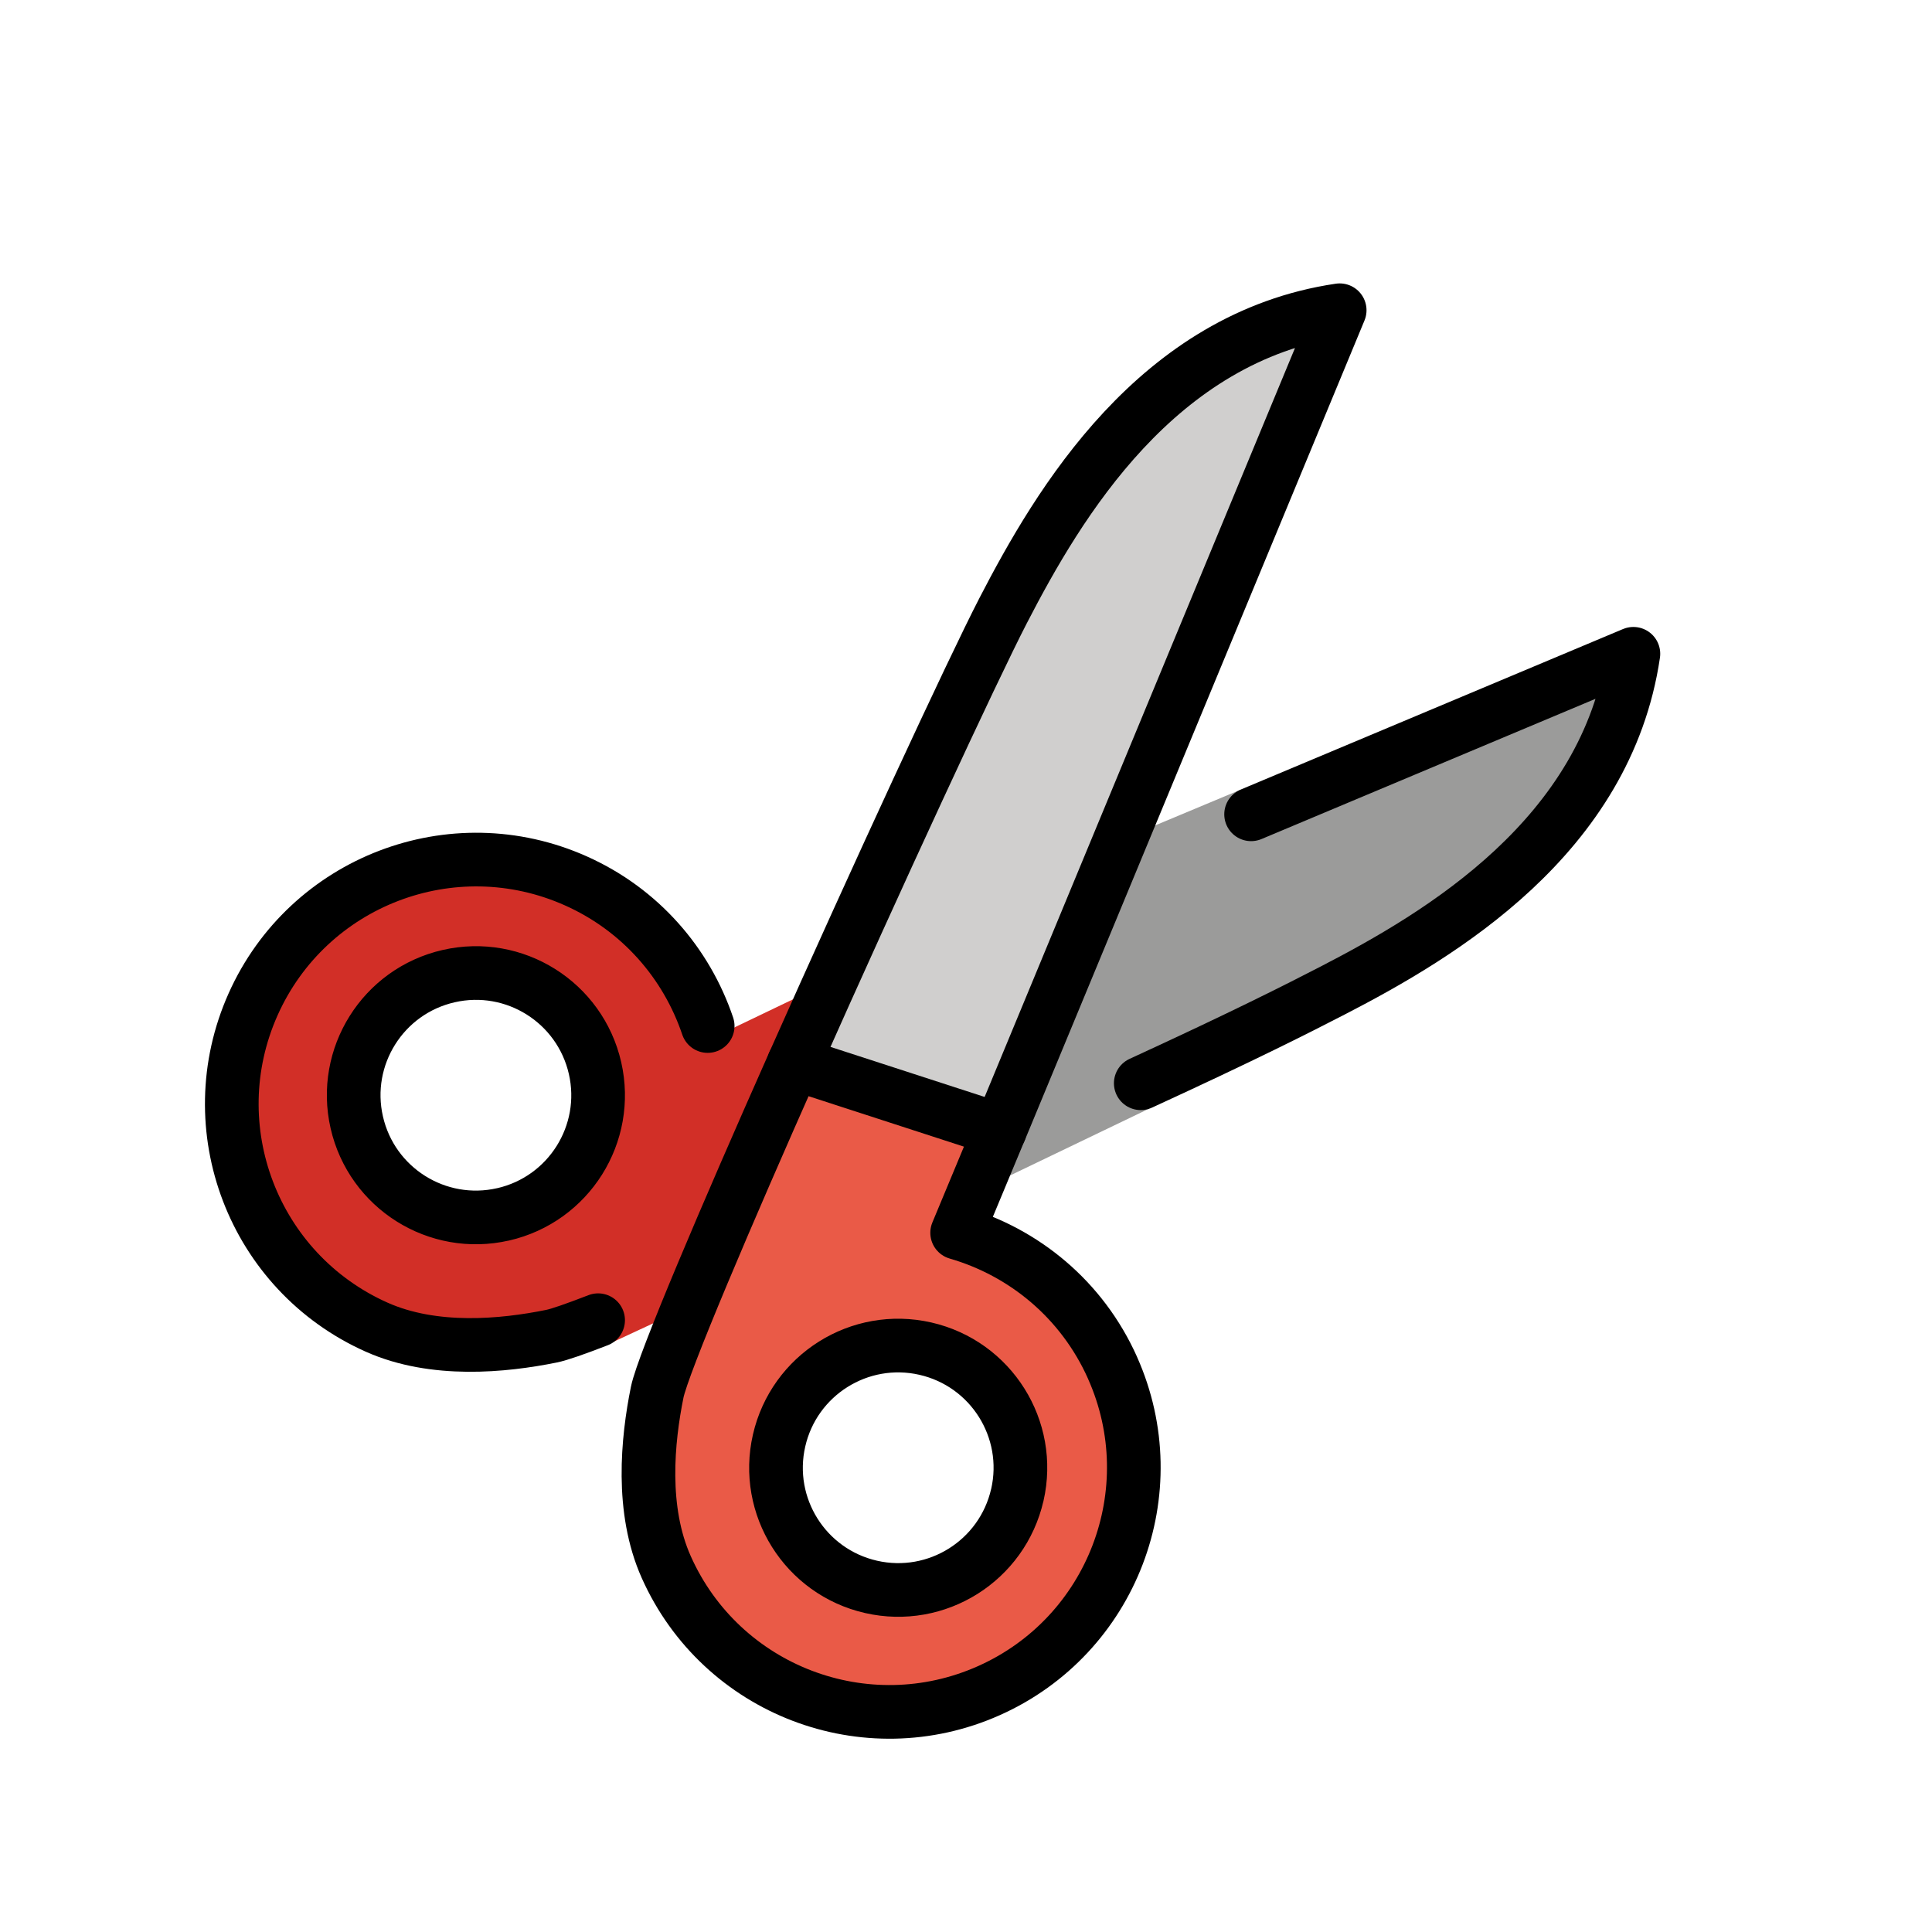
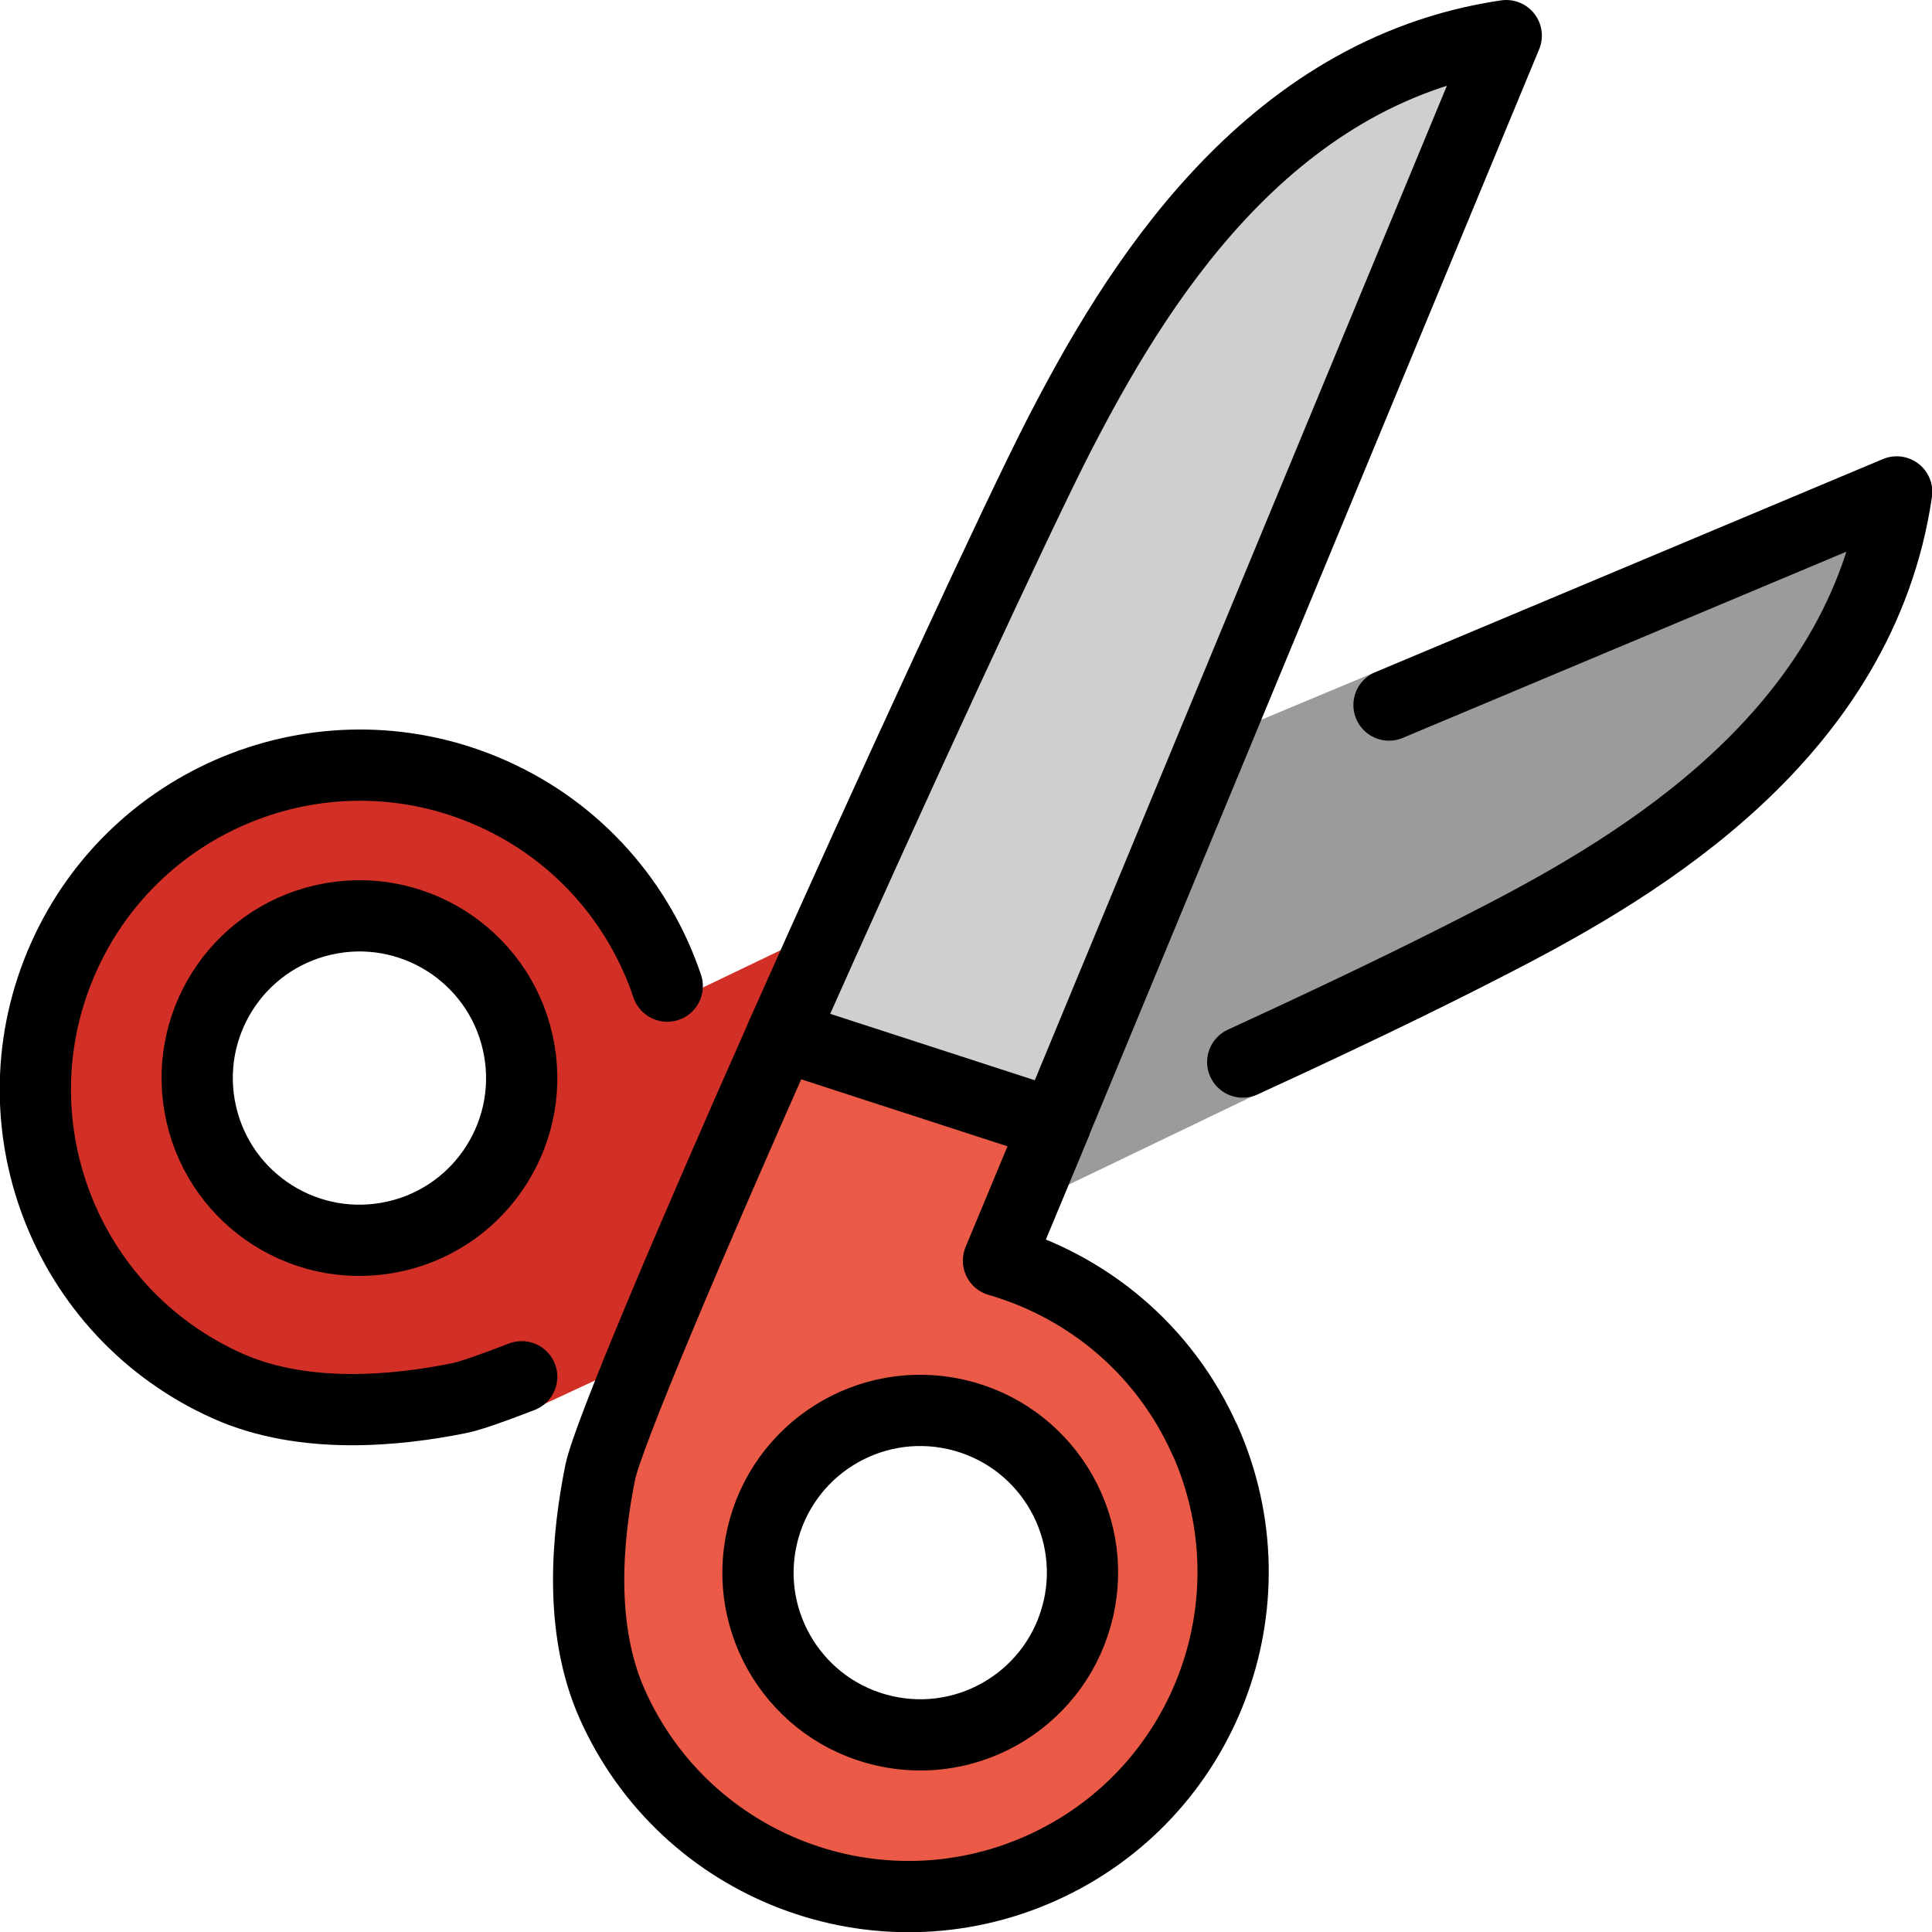
- <svg xmlns="http://www.w3.org/2000/svg" id="img" width="100%" height="100%" fill="none" stroke="none" viewBox="0 0 72 72">
-   <path d="m24.488 52.117c-.544 2.691-.439 4.994.305 6.66 2.054 4.6 7.466 6.677 12.07 4.62 2.229-.995 3.938-2.798 4.81-5.078.873-2.28.806-4.763-.189-6.993-1.098-2.458-2.471-4.353-5.066-5.103-.309-.089-.039-1.131.084-1.427l.84-2.813-7.599-2.53c-3.421 7.729-5.105 11.923-5.253 12.663zm10.033-2.006c1.226.28 2.269 1.019 2.938 2.083.668 1.064.882 2.325.602 3.551s-1.02 2.269-2.084 2.938c-.76.477-1.619.722-2.494.722-.352 0-.706-.04-1.057-.12-1.226-.28-2.269-1.019-2.938-2.084-.669-1.064-.882-2.325-.602-3.551.28-1.226 1.02-2.269 2.084-2.938 1.066-.669 2.33-.881 3.551-.602z" fill="#ea5a47" />
-   <path d="m37.009 42.077 12.133-30.045c-2.187.695-4.555 1.24-6.5 3.214-2.443 2.479-4.225 6.392-4.225 6.392s-7.584 16.521-7.952 17.344c-.013.03 6.544 3.095 6.544 3.095z" fill="#d0cfce" />
-   <path d="m61.011 24.5s-15.291 5.18-14.812 4.951c-.001-.001-.003-.004-.004-.005l-3.946 1.649-5.136 12.966 5.709-2.744.002-.015c-.103.034 9.415-5.641 9.588-5.731 4.024-2.078 7.027-6.144 8.6-11.071z" fill="#9b9b9a" />
-   <path d="m21.833 32.884c-4.082-1.822-10.4.207-12.222 4.287-1.822 4.083-.179 10.432 3.903 12.254 1.478.66 3.942 1.056 6.33.574.102-.021 3.366-.227 2.978.025l2.285-1.063c1.178-2.971 4.716-11.342 5.006-11.988l-2.738 1.314-.006.011c-.018.284-3.477-4.495-5.536-5.415zm-.248 10.351c-.646 1.028-1.653 1.742-2.837 2.012-.339.077-.678.115-1.012.115-2.073 0-3.95-1.43-4.43-3.534-.271-1.184-.064-2.401.582-3.429.646-1.028 1.653-1.742 2.837-2.012 1.182-.27 2.401-.063 3.429.582 1.028.646 1.742 1.653 2.012 2.837.27 1.183.064 2.401-.582 3.429z" fill="#d22f27" />
-   <g style="fill:none;stroke:#000;stroke-linecap:round;stroke-linejoin:round;stroke-miterlimit:10;stroke-width:2">
-     <path d="m29.584 39.621c3.058-6.88 6.652-14.644 7.8-16.865 2.072-4.012 5.734-10.19 12.542-11.194l-12.661 30.554" />
-     <path d="m41.462 50.976c-1.138-2.549-3.304-4.314-5.792-5.034l1.593-3.826-7.68-2.494c-2.505 5.64-4.88 11.216-5.092 12.265-.361 1.787-.617 4.374.338 6.513 2.05 4.593 7.435 6.654 12.028 4.604 4.593-2.05 6.654-7.435 4.604-12.028zm-3.55 4.736c-.56 2.452-3.001 3.986-5.452 3.426-2.452-.56-3.986-3.001-3.426-5.452.56-2.452 3.001-3.986 5.453-3.426s3.986 3.001 3.426 5.453z" />
-     <path d="m26.373 38.237c-.784-2.326-2.496-4.331-4.914-5.41-4.593-2.05-9.978.011-12.028 4.604-2.05 4.593.012 9.978 4.604 12.028 2.139.955 4.726.7 6.513.338.293-.059.898-.27 1.742-.597m-3.541-3.945c-2.452.56-4.893-.974-5.453-3.426-.56-2.452.974-4.893 3.426-5.452 2.452-.56 4.893.974 5.453 3.426.56 2.452-.974 4.893-3.426 5.453z" />
-     <path d="m46.625 30.347 14.247-5.982c-1.004 6.808-7.182 10.47-11.194 12.542-1.312.677-3.312 1.693-7.165 3.463" />
+ <svg xmlns="http://www.w3.org/2000/svg" id="img" width="100%" height="100%" stroke="none" fill="none" version="1.1" viewBox="0 0 54.23 54.23">
+   <path d="m16.85 41.56c-0.544 2.69-0.439 4.994 0.305 6.66 2.054 4.6 7.466 6.677 12.07 4.62 2.229-0.995 3.938-2.798 4.81-5.078 0.873-2.28 0.806-4.763-0.189-6.993-1.098-2.458-2.471-4.353-5.066-5.103-0.309-0.089-0.039-1.131 0.084-1.427l0.84-2.813-7.599-2.53c-3.421 7.729-5.105 11.92-5.253 12.66zm10.03-2.006c1.226 0.28 2.269 1.019 2.938 2.084 0.668 1.064 0.882 2.325 0.602 3.551s-1.02 2.269-2.084 2.938c-0.76 0.477-1.619 0.722-2.494 0.722-0.352 0-0.706-0.04-1.057-0.12-1.226-0.28-2.269-1.019-2.938-2.084-0.669-1.064-0.882-2.325-0.602-3.551 0.28-1.226 1.02-2.269 2.084-2.938 1.066-0.669 2.33-0.881 3.551-0.602z" fill="#ea5a47" />
+   <path d="m29.37 31.52 12.13-30.04c-2.187 0.695-4.555 1.24-6.5 3.214-2.443 2.479-4.225 6.392-4.225 6.392s-7.584 16.52-7.952 17.34c-0.013 0.03 6.544 3.095 6.544 3.095z" fill="#d0cfce" />
+   <path d="m53.37 13.94s-15.29 5.18-14.81 4.951c-0.001-6e-4 -0.003-0.004-0.004-0.005l-3.946 1.648-5.136 12.97 5.709-2.744 0.002-0.015c-0.103 0.034 9.415-5.641 9.588-5.731 4.024-2.078 7.027-6.144 8.6-11.07z" fill="#9b9b9a" />
+   <path d="m14.19 22.32c-4.082-1.822-10.4 0.207-12.22 4.287-1.822 4.083-0.179 10.43 3.903 12.25 1.478 0.66 3.942 1.056 6.33 0.574 0.102-0.021 3.366-0.227 2.978 0.025l2.285-1.063c1.178-2.971 4.716-11.34 5.006-11.99l-2.738 1.314-0.006 0.011c-0.018 0.284-3.477-4.495-5.536-5.415zm-0.248 10.35c-0.646 1.028-1.653 1.742-2.837 2.012-0.339 0.077-0.678 0.115-1.012 0.115-2.073 0-3.95-1.43-4.43-3.534-0.271-1.184-0.064-2.402 0.582-3.429 0.646-1.028 1.654-1.742 2.837-2.012 1.182-0.27 2.401-0.063 3.429 0.582 1.028 0.646 1.742 1.653 2.012 2.837 0.27 1.184 0.064 2.402-0.582 3.429z" fill="#d22f27" />
+   <g transform="translate(-7.641 -10.56)" fill="none" stroke="#000" stroke-linecap="round" stroke-linejoin="round" stroke-miterlimit="10" stroke-width="2">
+     <path d="m29.58 39.62c3.058-6.88 6.652-14.64 7.8-16.87 2.072-4.012 5.734-10.19 12.54-11.19l-12.66 30.55" />
+     <path d="m41.46 50.98c-1.138-2.549-3.304-4.314-5.792-5.034l1.593-3.826-7.68-2.494c-2.505 5.64-4.88 11.22-5.092 12.26-0.361 1.787-0.617 4.374 0.338 6.513 2.05 4.593 7.435 6.654 12.03 4.604 4.593-2.05 6.654-7.435 4.604-12.03zm-3.55 4.736c-0.56 2.452-3.001 3.986-5.452 3.426-2.452-0.56-3.986-3.001-3.426-5.452 0.56-2.452 3.001-3.986 5.453-3.426s3.986 3.001 3.426 5.453z" />
+     <path d="m26.37 38.24c-0.784-2.326-2.496-4.331-4.914-5.41-4.593-2.05-9.978 0.011-12.03 4.604-2.05 4.593 0.012 9.978 4.604 12.03 2.139 0.955 4.726 0.7 6.513 0.338 0.293-0.059 0.898-0.27 1.742-0.597m-3.541-3.945c-2.452 0.56-4.893-0.974-5.453-3.426-0.56-2.452 0.974-4.893 3.426-5.452 2.452-0.56 4.893 0.974 5.453 3.426 0.56 2.452-0.974 4.893-3.426 5.453z" />
+     <path d="m46.63 30.35 14.25-5.982c-1.004 6.808-7.182 10.47-11.19 12.54-1.312 0.677-3.312 1.693-7.166 3.463" />
  </g>
</svg>
